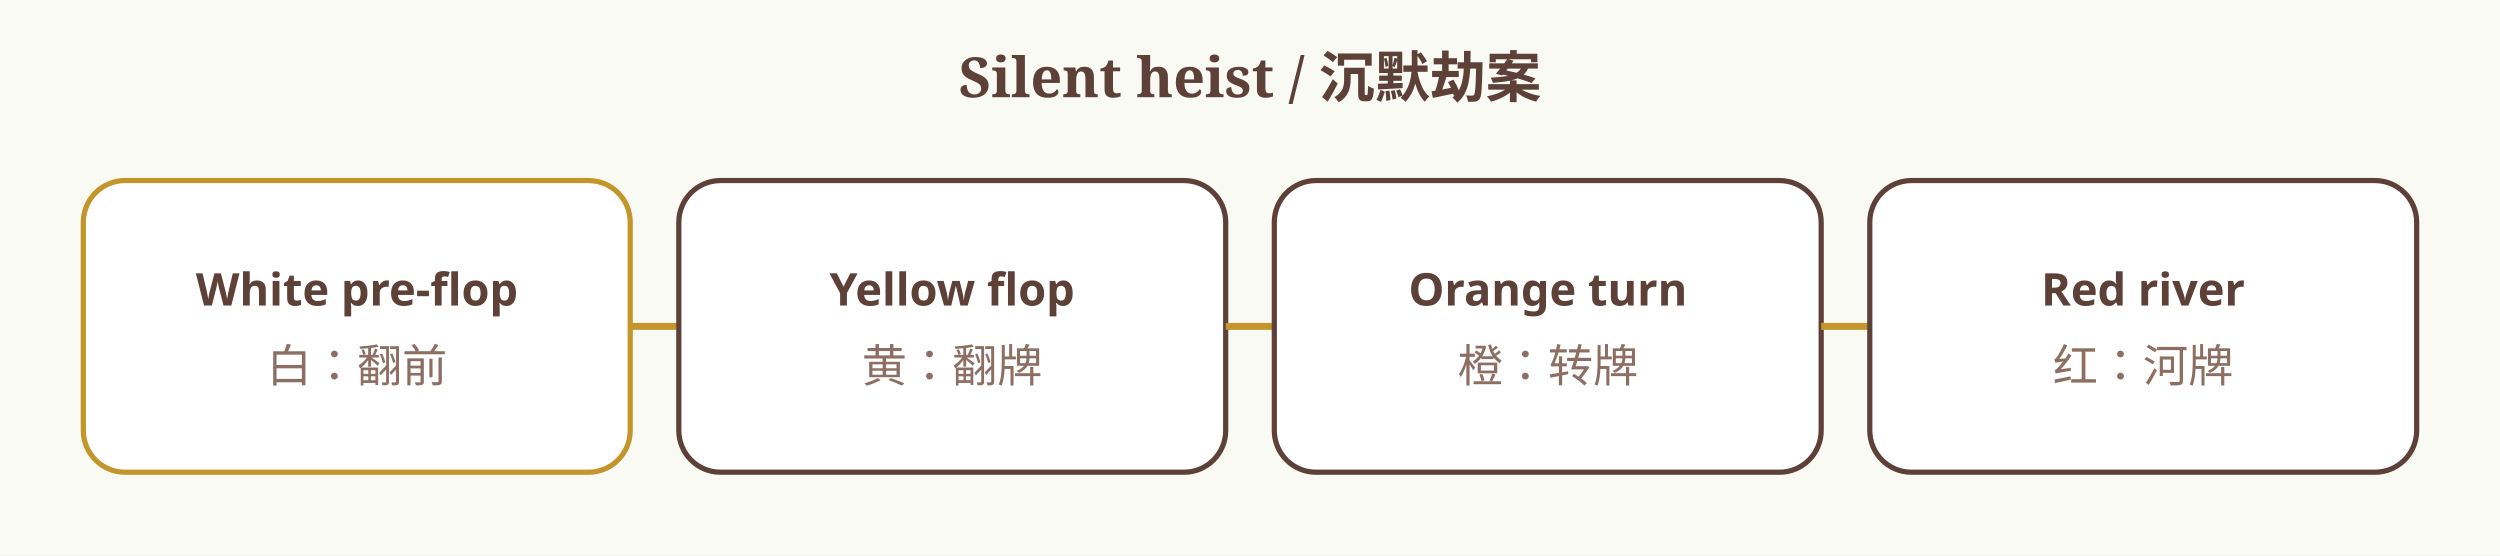
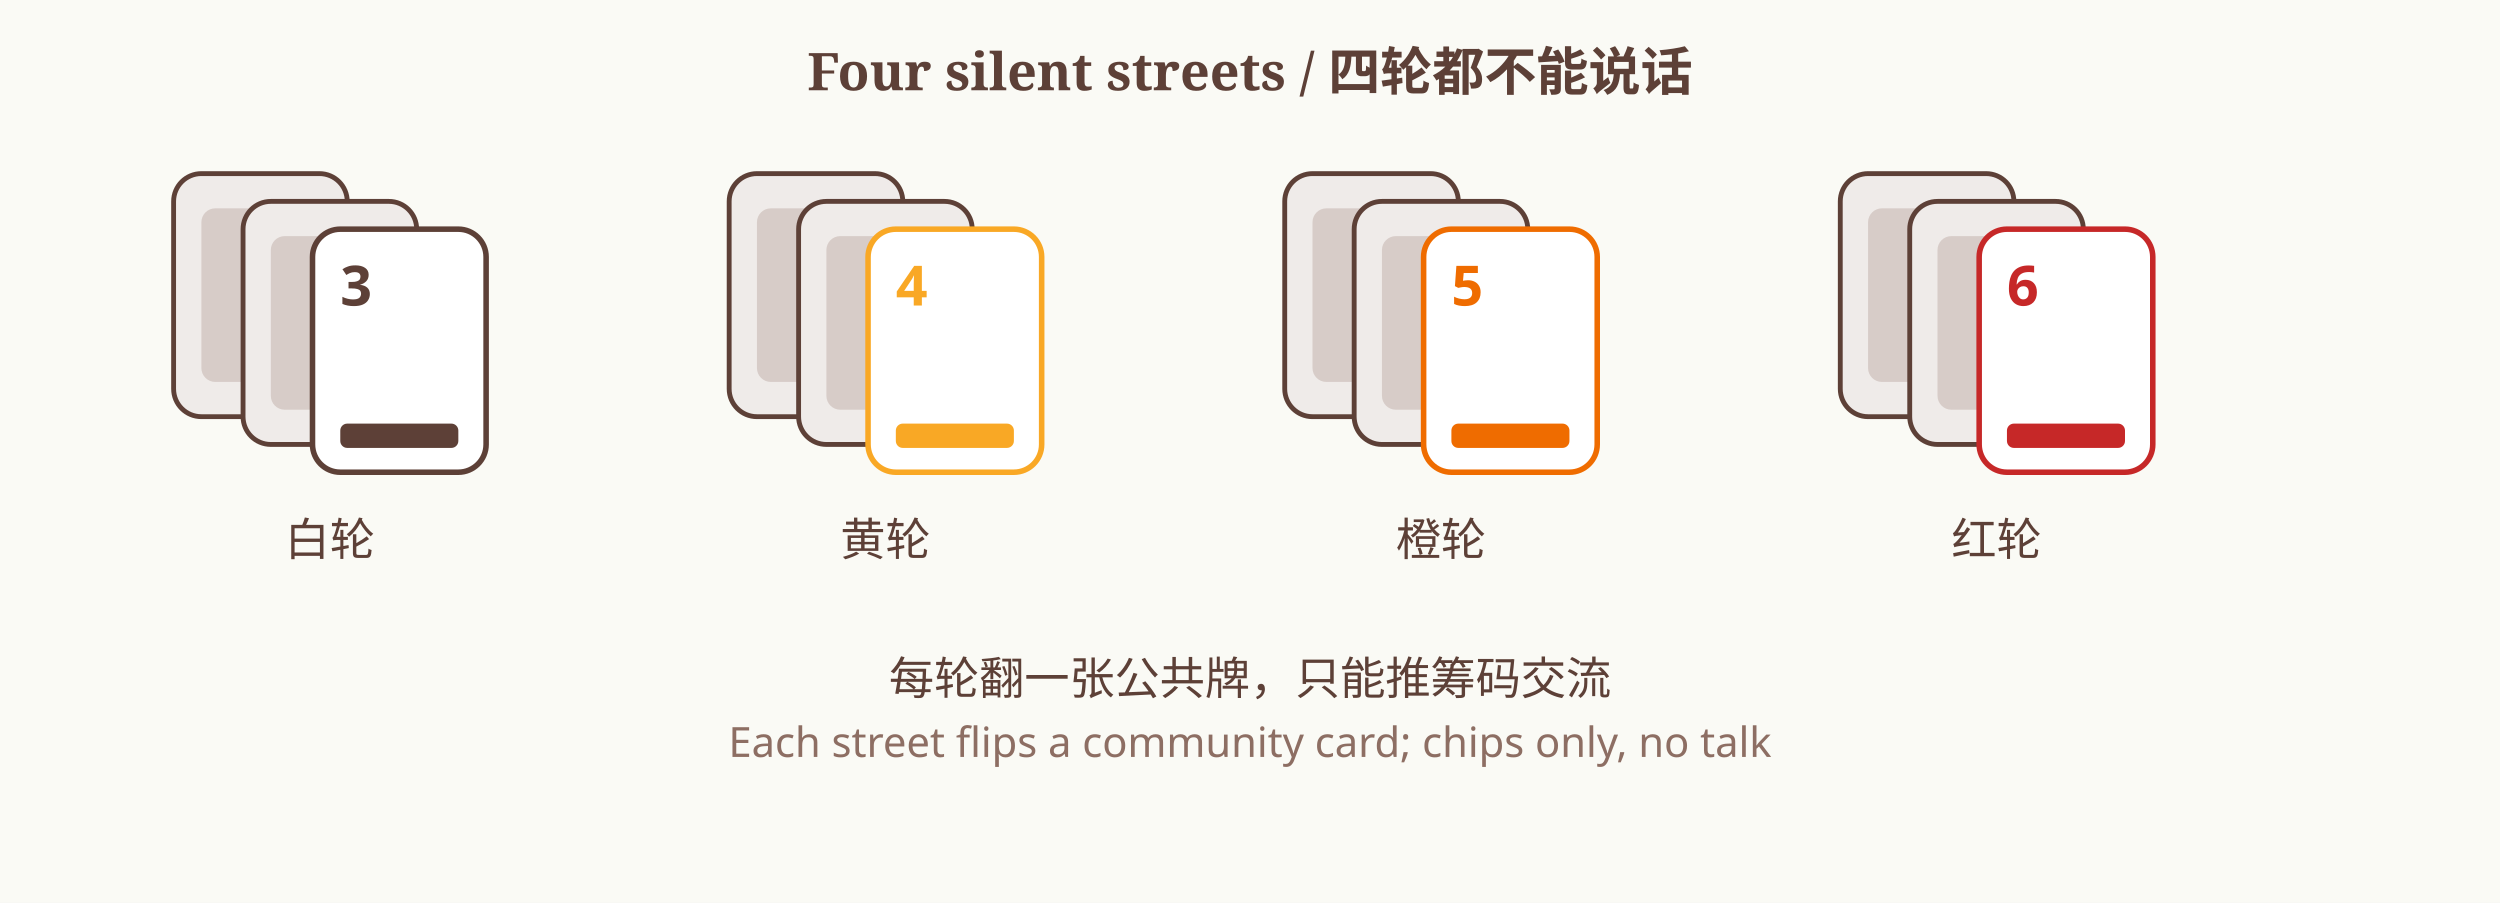
- <svg xmlns="http://www.w3.org/2000/svg" viewBox="0 0 720 160" role="img">
-   <rect width="720" height="160" fill="#FAFAF5" />
-   <text x="360" y="28" text-anchor="middle" font-family="Georgia, serif" font-size="16" fill="#5D4037" font-weight="700">Silent heist / 沉默劫案</text>
-   <g font-family="'PingFang SC', 'Hiragino Sans GB', 'Microsoft YaHei', sans-serif" font-size="13" text-anchor="middle">
-     <rect x="24.0" y="52" width="157.5" height="84" rx="12" fill="#fff" stroke="#C4952A" stroke-width="1.5" />
-     <text x="102.8" y="88" fill="#5D4037" font-weight="700">White pre-flop</text>
-     <text x="102.8" y="110" fill="#8D6E63">白：翻前</text>
-     <path d="M181.5 94h14" stroke="#C4952A" stroke-width="2" />
-     <rect x="195.5" y="52" width="157.5" height="84" rx="12" fill="#fff" stroke="#5D4037" stroke-width="1.5" />
-     <text x="274.2" y="88" fill="#5D4037" font-weight="700">Yellow flop</text>
-     <text x="274.2" y="110" fill="#8D6E63">黄：翻牌</text>
-     <path d="M353.0 94h14" stroke="#C4952A" stroke-width="2" />
-     <rect x="367.0" y="52" width="157.5" height="84" rx="12" fill="#fff" stroke="#5D4037" stroke-width="1.5" />
-     <text x="445.8" y="88" fill="#5D4037" font-weight="700">Orange turn</text>
-     <text x="445.8" y="110" fill="#8D6E63">橙：转牌</text>
-     <path d="M524.5 94h14" stroke="#C4952A" stroke-width="2" />
-     <rect x="538.5" y="52" width="157.5" height="84" rx="12" fill="#fff" stroke="#5D4037" stroke-width="1.5" />
-     <text x="617.2" y="88" fill="#5D4037" font-weight="700">Red river</text>
-     <text x="617.2" y="110" fill="#8D6E63">红：河牌</text>
+ <svg xmlns="http://www.w3.org/2000/svg" viewBox="0 0 720 260" role="img">
+   <rect width="720" height="260" fill="#FAFAF5" />
+   <text x="360" y="26" text-anchor="middle" font-family="Georgia, serif" font-size="15" fill="#5D4037" font-weight="700">Four silent streets / 四轮都不能说话</text>
+   <defs>
+     <marker id="arr" markerWidth="8" markerHeight="8" refX="6" refY="4" orient="auto">
+       <path d="M0 0l8 4-8 4z" fill="#C4952A" />
+     </marker>
+   </defs>
+   <rect x="50" y="50" width="50" height="70" rx="8" fill="#EFEBE9" stroke="#5D4037" stroke-width="1.4" />
+   <rect x="58" y="60" width="34" height="50" rx="4" fill="#D7CCC8" />
+   <rect x="70" y="58" width="50" height="70" rx="8" fill="#EFEBE9" stroke="#5D4037" stroke-width="1.4" />
+   <rect x="78" y="68" width="34" height="50" rx="4" fill="#D7CCC8" />
+   <g>
+     <rect x="90" y="66" width="50" height="70" rx="8" fill="#fff" stroke="#5D4037" stroke-width="1.6" />
+     <text x="98" y="88" font-family="'PingFang SC', 'Hiragino Sans GB', 'Microsoft YaHei', sans-serif" font-size="16" font-weight="700" fill="#5D4037">3</text>
+     <rect x="98" y="122" width="34" height="7" rx="2" fill="#5D4037" />
  </g>
+   <text x="95" y="160" text-anchor="middle" font-family="'PingFang SC', 'Hiragino Sans GB', 'Microsoft YaHei', sans-serif" font-size="13" fill="#5D4037">白轮</text>
+   <rect x="210" y="50" width="50" height="70" rx="8" fill="#EFEBE9" stroke="#5D4037" stroke-width="1.4" />
+   <rect x="218" y="60" width="34" height="50" rx="4" fill="#D7CCC8" />
+   <rect x="230" y="58" width="50" height="70" rx="8" fill="#EFEBE9" stroke="#5D4037" stroke-width="1.4" />
+   <rect x="238" y="68" width="34" height="50" rx="4" fill="#D7CCC8" />
+   <g>
+     <rect x="250" y="66" width="50" height="70" rx="8" fill="#fff" stroke="#F9A825" stroke-width="1.6" />
+     <text x="258" y="88" font-family="'PingFang SC', 'Hiragino Sans GB', 'Microsoft YaHei', sans-serif" font-size="16" font-weight="700" fill="#F9A825">4</text>
+     <rect x="258" y="122" width="34" height="7" rx="2" fill="#F9A825" />
+   </g>
+   <text x="255" y="160" text-anchor="middle" font-family="'PingFang SC', 'Hiragino Sans GB', 'Microsoft YaHei', sans-serif" font-size="13" fill="#5D4037">黄轮</text>
+   <rect x="370" y="50" width="50" height="70" rx="8" fill="#EFEBE9" stroke="#5D4037" stroke-width="1.4" />
+   <rect x="378" y="60" width="34" height="50" rx="4" fill="#D7CCC8" />
+   <rect x="390" y="58" width="50" height="70" rx="8" fill="#EFEBE9" stroke="#5D4037" stroke-width="1.4" />
+   <rect x="398" y="68" width="34" height="50" rx="4" fill="#D7CCC8" />
+   <g>
+     <rect x="410" y="66" width="50" height="70" rx="8" fill="#fff" stroke="#EF6C00" stroke-width="1.6" />
+     <text x="418" y="88" font-family="'PingFang SC', 'Hiragino Sans GB', 'Microsoft YaHei', sans-serif" font-size="16" font-weight="700" fill="#EF6C00">5</text>
+     <rect x="418" y="122" width="34" height="7" rx="2" fill="#EF6C00" />
+   </g>
+   <text x="415" y="160" text-anchor="middle" font-family="'PingFang SC', 'Hiragino Sans GB', 'Microsoft YaHei', sans-serif" font-size="13" fill="#5D4037">橙轮</text>
+   <rect x="530" y="50" width="50" height="70" rx="8" fill="#EFEBE9" stroke="#5D4037" stroke-width="1.4" />
+   <rect x="538" y="60" width="34" height="50" rx="4" fill="#D7CCC8" />
+   <rect x="550" y="58" width="50" height="70" rx="8" fill="#EFEBE9" stroke="#5D4037" stroke-width="1.4" />
+   <rect x="558" y="68" width="34" height="50" rx="4" fill="#D7CCC8" />
+   <g>
+     <rect x="570" y="66" width="50" height="70" rx="8" fill="#fff" stroke="#C62828" stroke-width="1.6" />
+     <text x="578" y="88" font-family="'PingFang SC', 'Hiragino Sans GB', 'Microsoft YaHei', sans-serif" font-size="16" font-weight="700" fill="#C62828">6</text>
+     <rect x="578" y="122" width="34" height="7" rx="2" fill="#C62828" />
+   </g>
+   <text x="575" y="160" text-anchor="middle" font-family="'PingFang SC', 'Hiragino Sans GB', 'Microsoft YaHei', sans-serif" font-size="13" fill="#5D4037">红轮</text>
+   <text x="360" y="200" text-anchor="middle" font-family="'PingFang SC', 'Hiragino Sans GB', 'Microsoft YaHei', sans-serif" font-size="13" fill="#5D4037">每轮翻一张公共牌，只能推筹码交流</text>
+   <text x="360" y="218" text-anchor="middle" font-family="'PingFang SC', 'Hiragino Sans GB', 'Microsoft YaHei', sans-serif" font-size="12" fill="#8D6E63">Each street flips a community card; chips only, no talk</text>
</svg>
